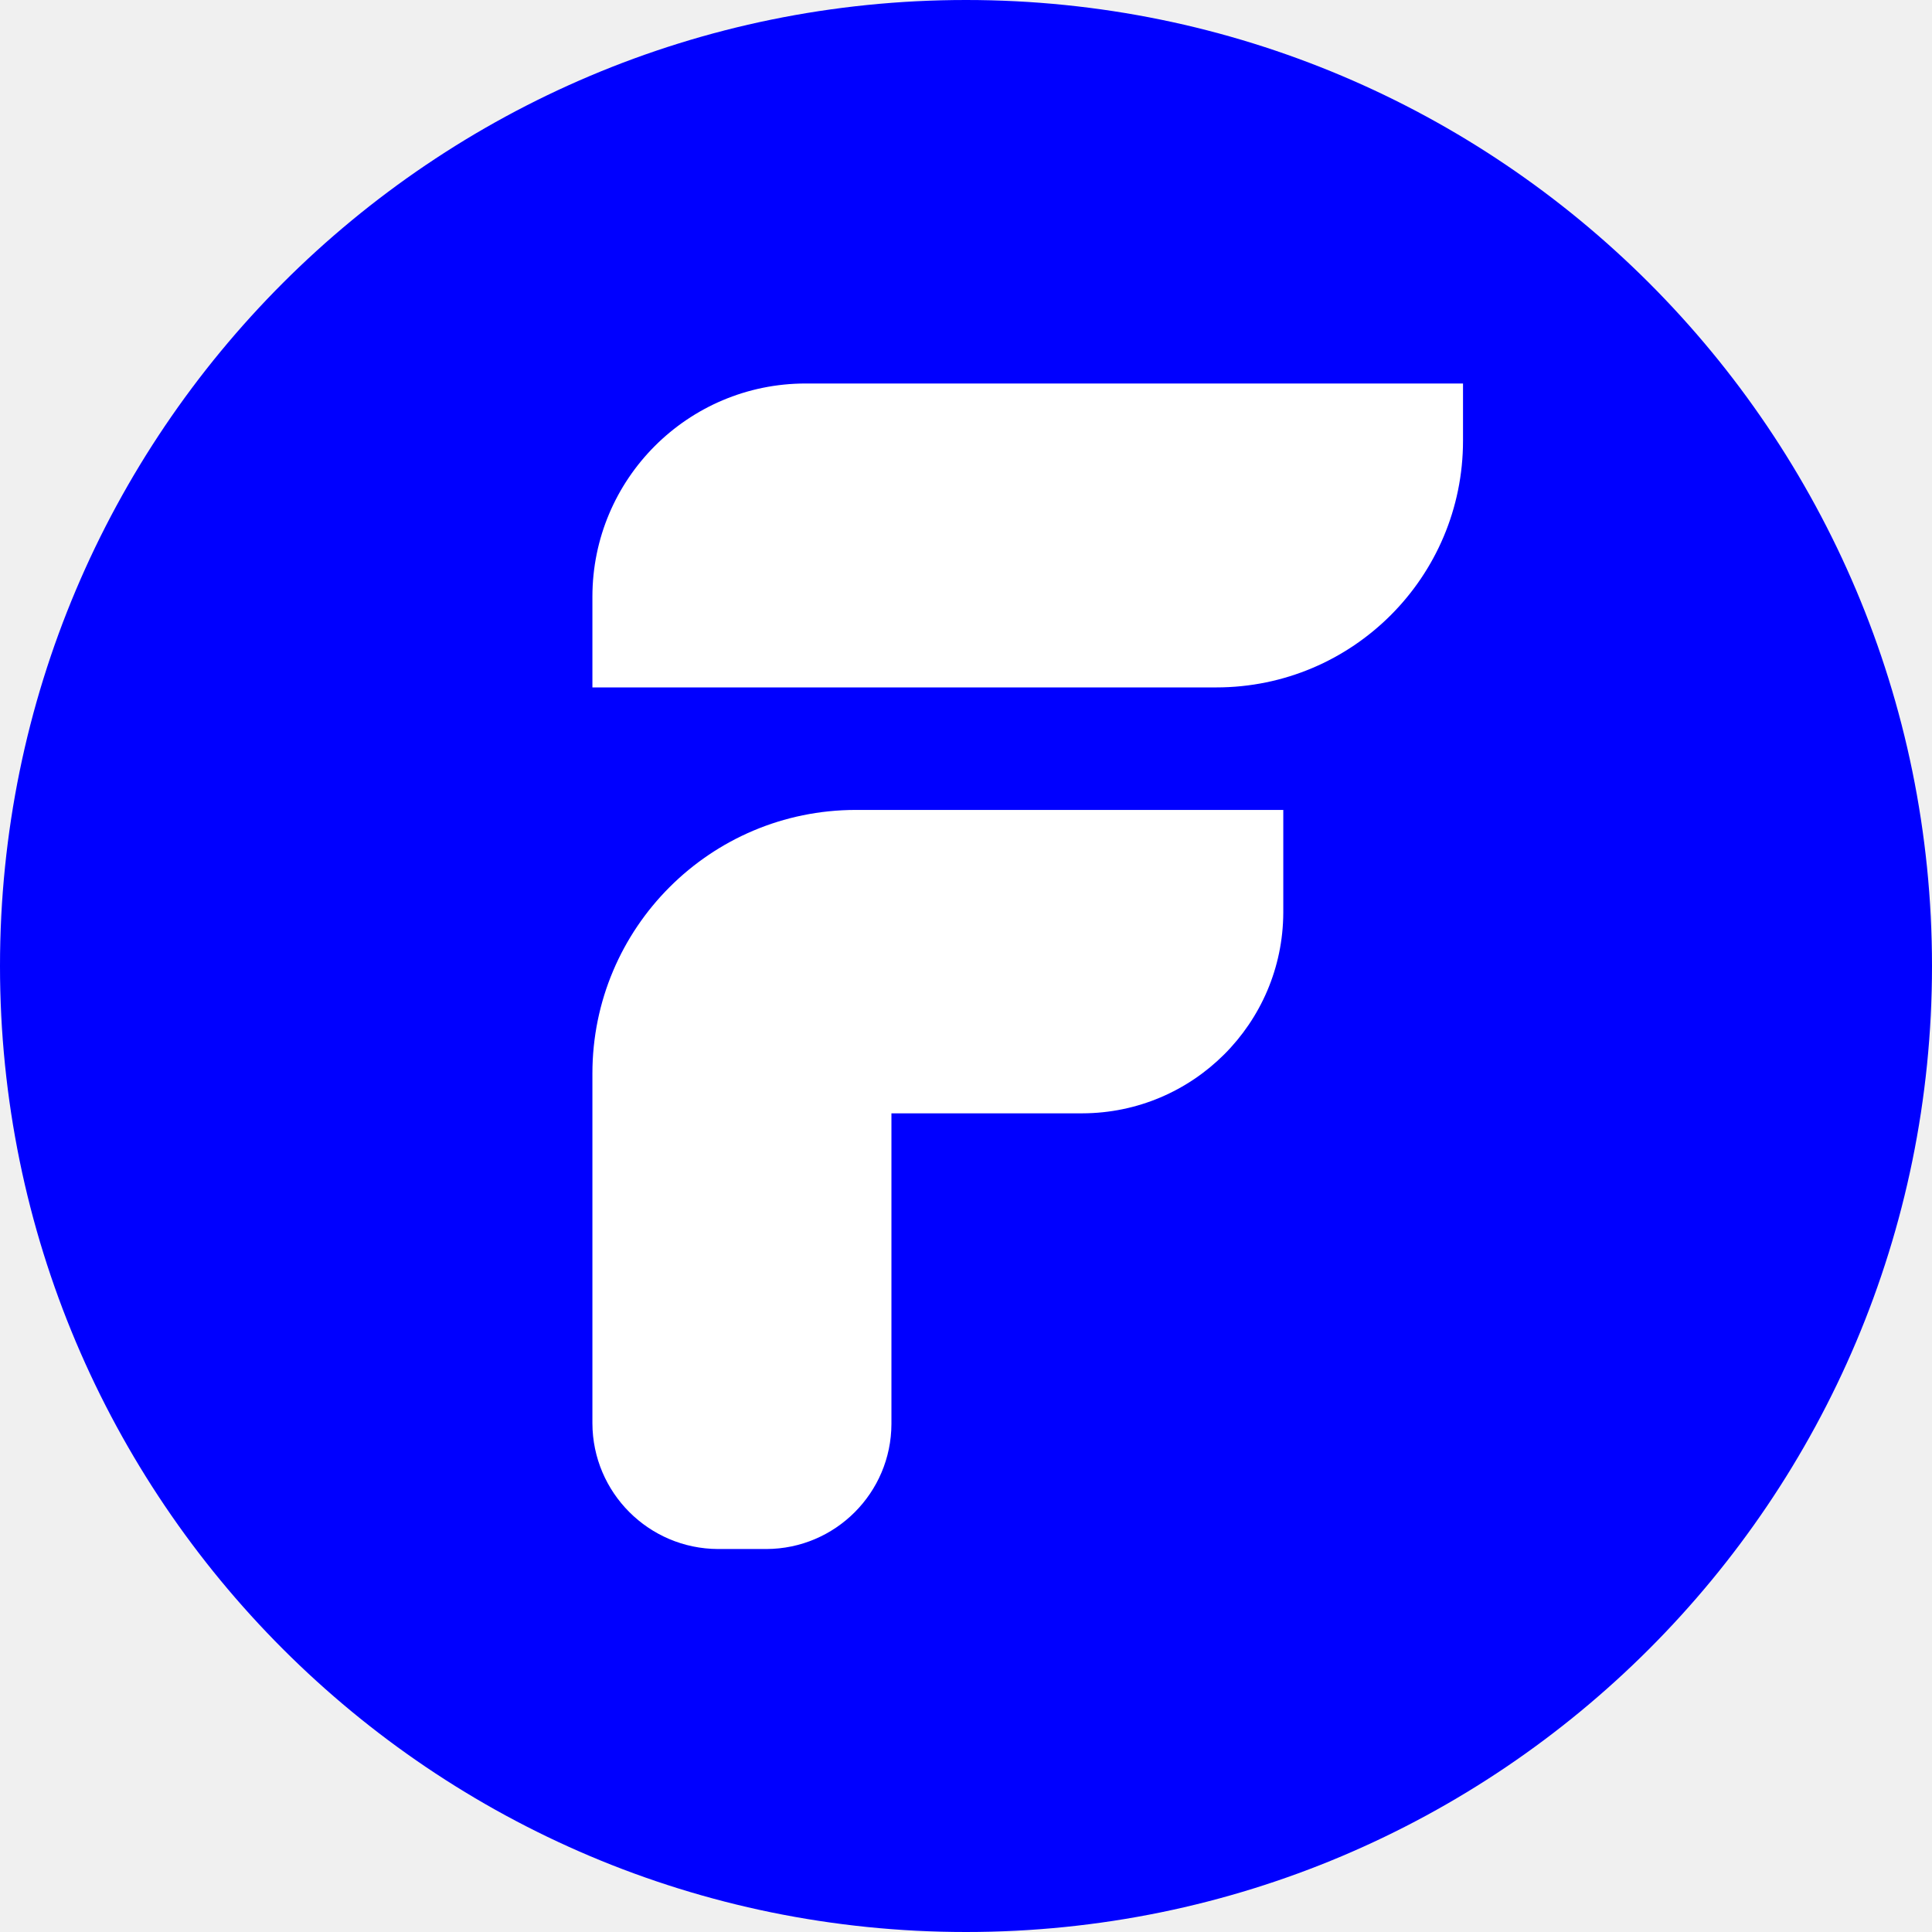
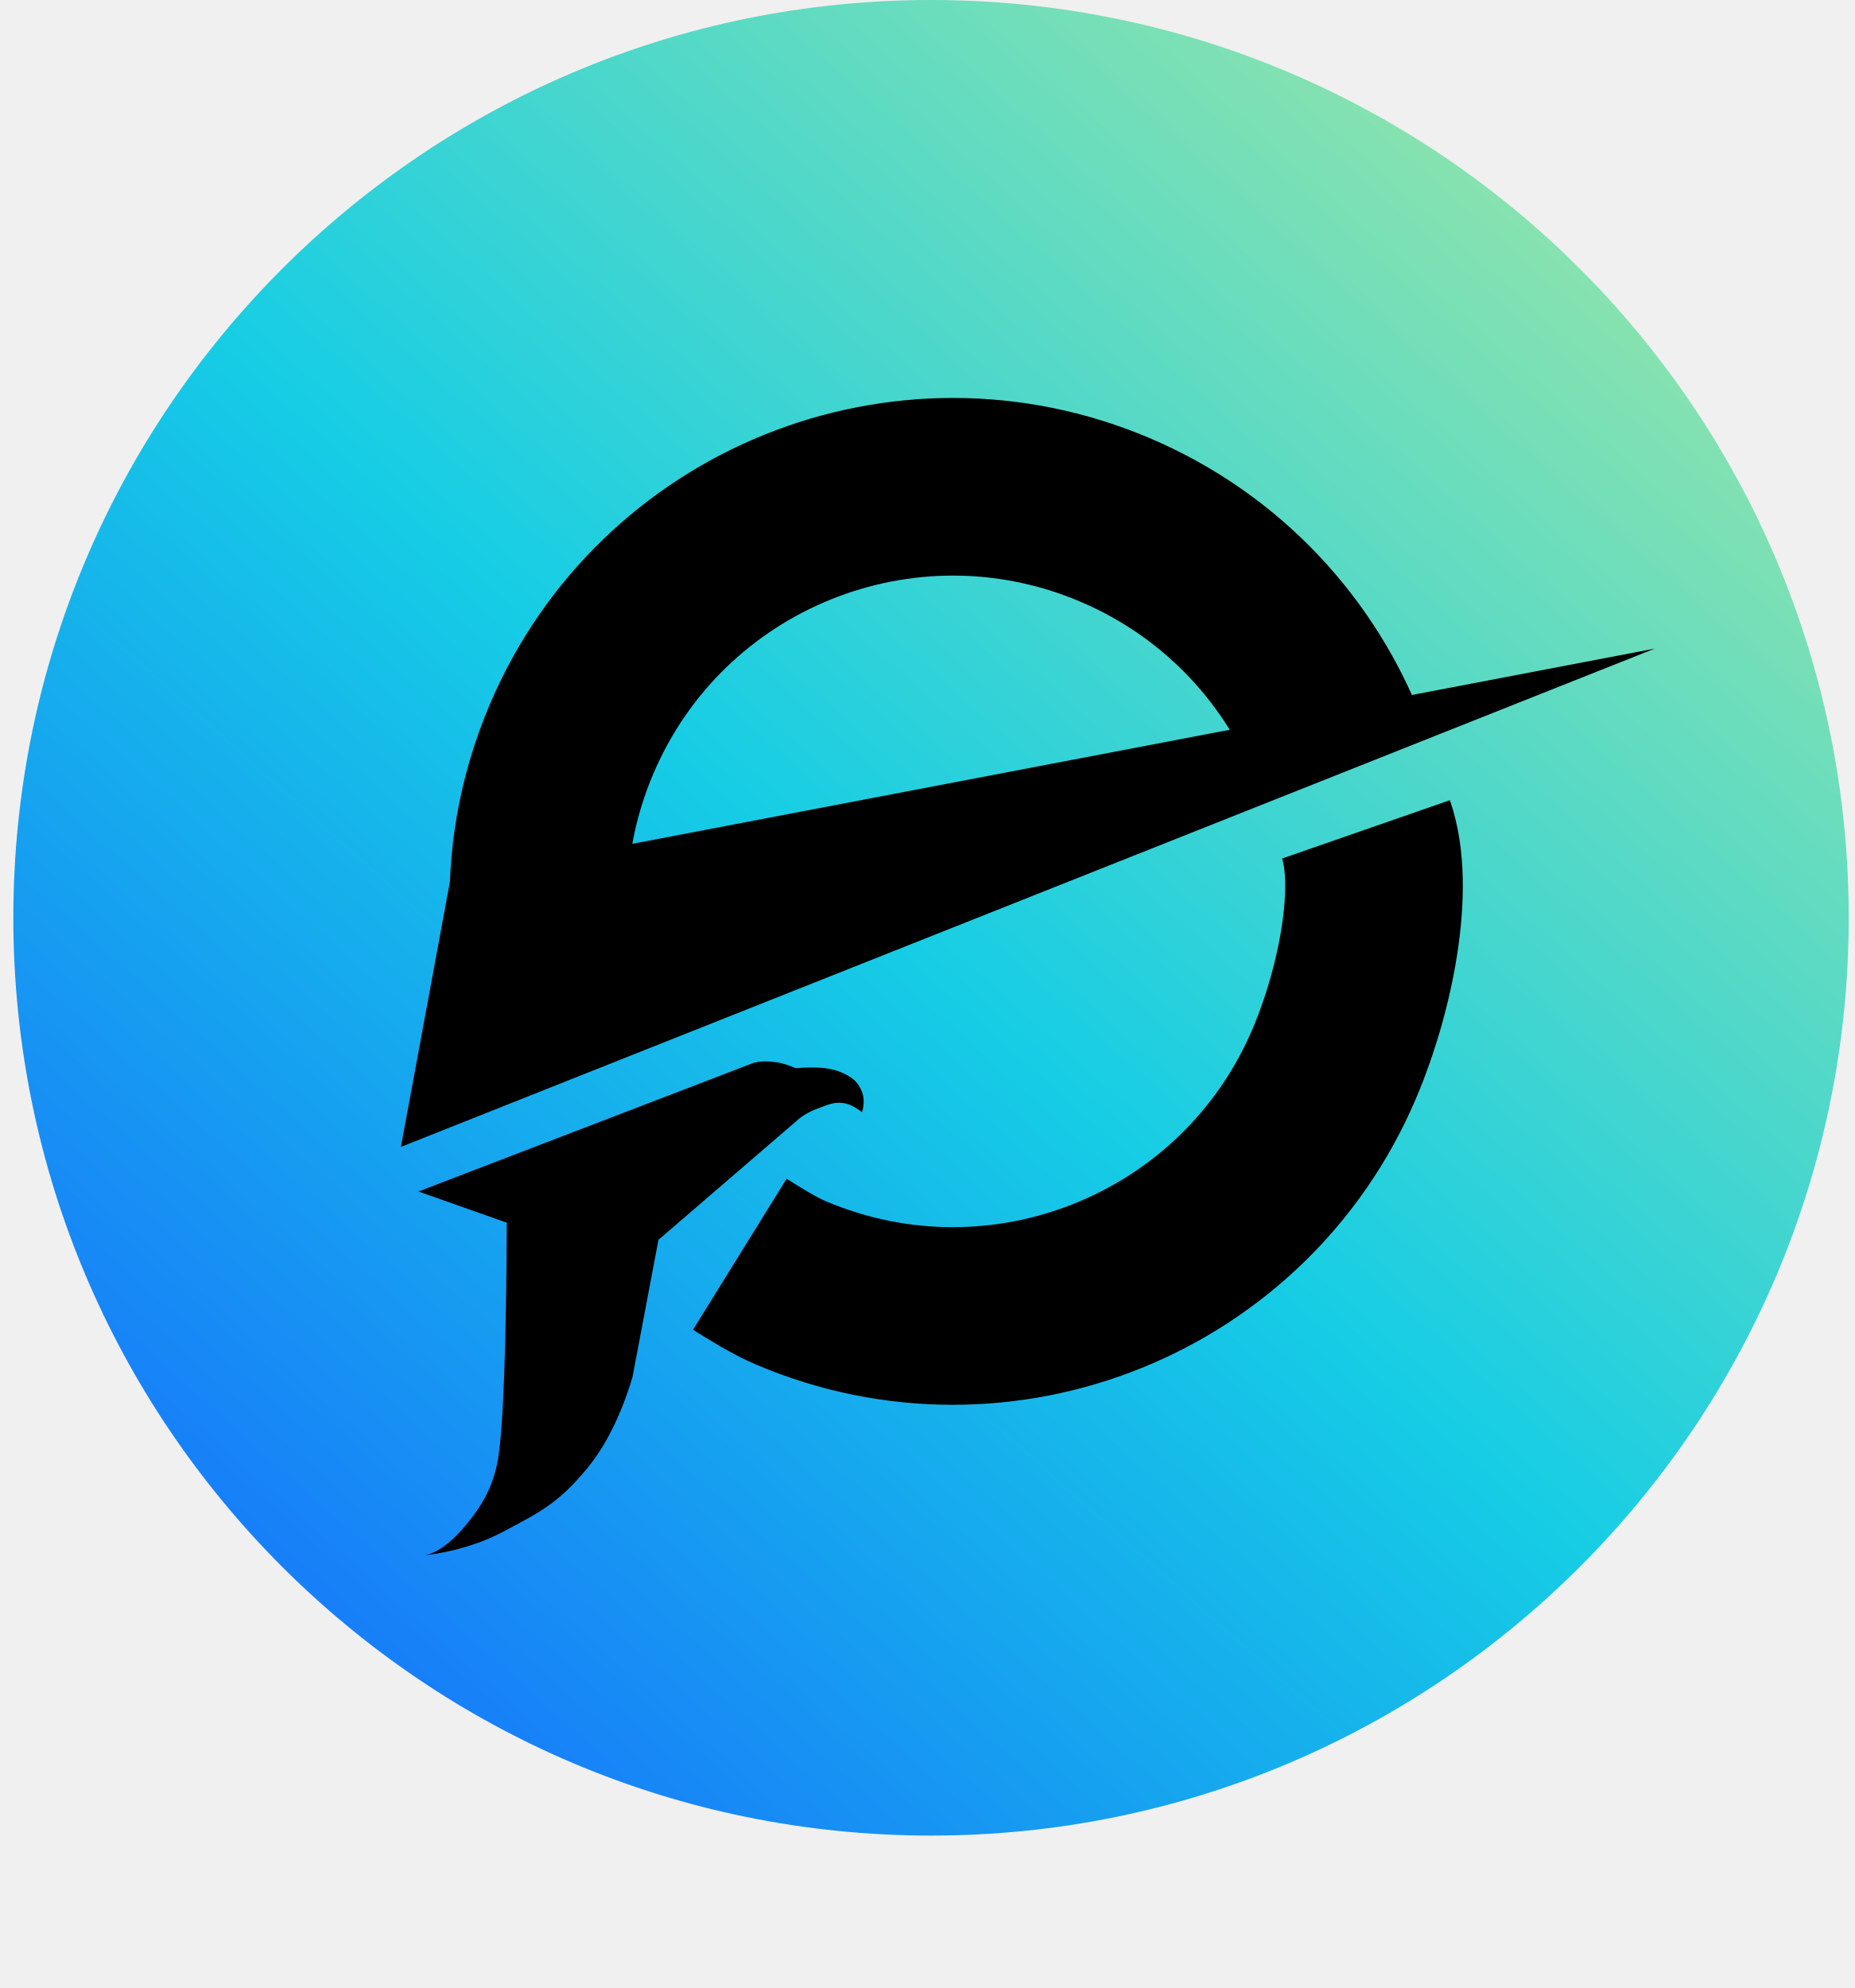
- <svg xmlns="http://www.w3.org/2000/svg" viewBox="0 0 150.28 150.28">
+ <svg xmlns="http://www.w3.org/2000/svg" width="139px" height="149px" viewBox="0 0 139 149" version="1.1">
  <defs>
-     <style>.cls-1{fill:blue;}.cls-2{fill:#fff;}</style>
+     <linearGradient x1="5.404%" y1="98.113%" x2="92.773%" y2="1.42108547e-12%" id="linearGradient-1">
+       <stop stop-color="#1764FF" offset="0%" />
+       <stop stop-color="#16CDE5" offset="48.309%" />
+       <stop stop-color="#ABE99E" offset="100%" />
+     </linearGradient>
  </defs>
-   <g id="图层_2" data-name="图层 2">
-     <g id="图层_1-2" data-name="图层 1">
-       <circle class="cls-1" cx="75.14" cy="75.14" r="75.14" />
-       <path class="cls-2" d="M62.67,29.83H113.8a0,0,0,0,1,0,0v4.45A19.19,19.19,0,0,1,94.61,53.47H46.08a0,0,0,0,1,0,0V46.42A16.59,16.59,0,0,1,62.67,29.83Z" />
-       <path class="cls-2" d="M66.58,63a20.5,20.5,0,0,0-20.5,20.51v27.2a9.81,9.81,0,0,0,9.77,9.78h3.76a9.76,9.76,0,0,0,9.73-9.73V86.6H84.19A15.67,15.67,0,0,0,99.82,71V63Z" />
+   <g id="页面-2" stroke="none" stroke-width="1" fill="none" fill-rule="evenodd">
+     <g id="编组备份-10" transform="translate(1, 0)">
+       <circle id="椭圆形" fill="url(#linearGradient-1)" cx="68.788" cy="68.788" r="68.788" />
+       <g id="编组备份-12" transform="translate(68.38949, 77.77347) rotate(-7) translate(-68.38949, -77.77347) translate(9.889495, 17.27347)">
+         <g id="编组-23" transform="translate(52.42365, 63.03459) rotate(-330) translate(-52.42365, -63.03459) translate(18.92365, 16.53459)">
+           <path d="M57.85,9.613 C52.193,3.69 44.217,-6.45883347e-12 35.38,-6.45883347e-12 C18.223,-6.45883347e-12 4.314,13.909 4.314,31.067 C4.314,40.001 8.085,48.054 14.123,53.722 M31.01,61.655 C32.386,61.868 33.98,62.133 35.38,62.133 C52.538,62.133 66.447,48.224 66.447,31.067 C66.447,25.026 64.838,17.38 61.775,13.998" id="形状备份" stroke="#000000" stroke-width="13.314" />
+           <path d="M12.673,54.595 C30.168,54.595 39.1,54.595 39.471,54.595 C40.026,54.595 40.631,54.871 41.151,55.14 C41.498,55.319 41.905,55.637 42.371,56.094 C43.706,56.483 44.662,56.923 45.237,57.413 C46.1,58.147 46.387,58.768 46.387,59.511 C46.387,60.006 46.205,60.49 45.842,60.963 C45.503,60.399 45.146,60.017 44.77,59.816 C44.206,59.514 43.86,59.511 42.815,59.511 C42.118,59.511 41.52,59.613 41.02,59.816 L28.172,64.421 L22.652,73.352 C20.818,75.714 18.924,77.443 16.973,78.539 C14.046,80.184 12.443,80.307 9.531,80.668 C7.59,80.908 5.525,80.761 3.337,80.227 C4.444,80.395 5.854,79.952 7.566,78.899 C8.236,78.487 9.877,77.499 11.088,75.395 C12.346,73.212 14.655,67.797 18.017,59.149 L12.673,54.595 Z" id="路径-43" fill="#000000" transform="translate(24.86194, 67.68697) rotate(-44) translate(-24.86194, -67.68697) " />
+         </g>
+         <polygon id="路径-34备份-2" fill="#000000" transform="translate(65.45259, 49.91523) rotate(-330) translate(-65.45259, -49.91523) " points="31.712 85.464 103.629 14.366 27.276 65.496" />
+       </g>
    </g>
  </g>
</svg>
